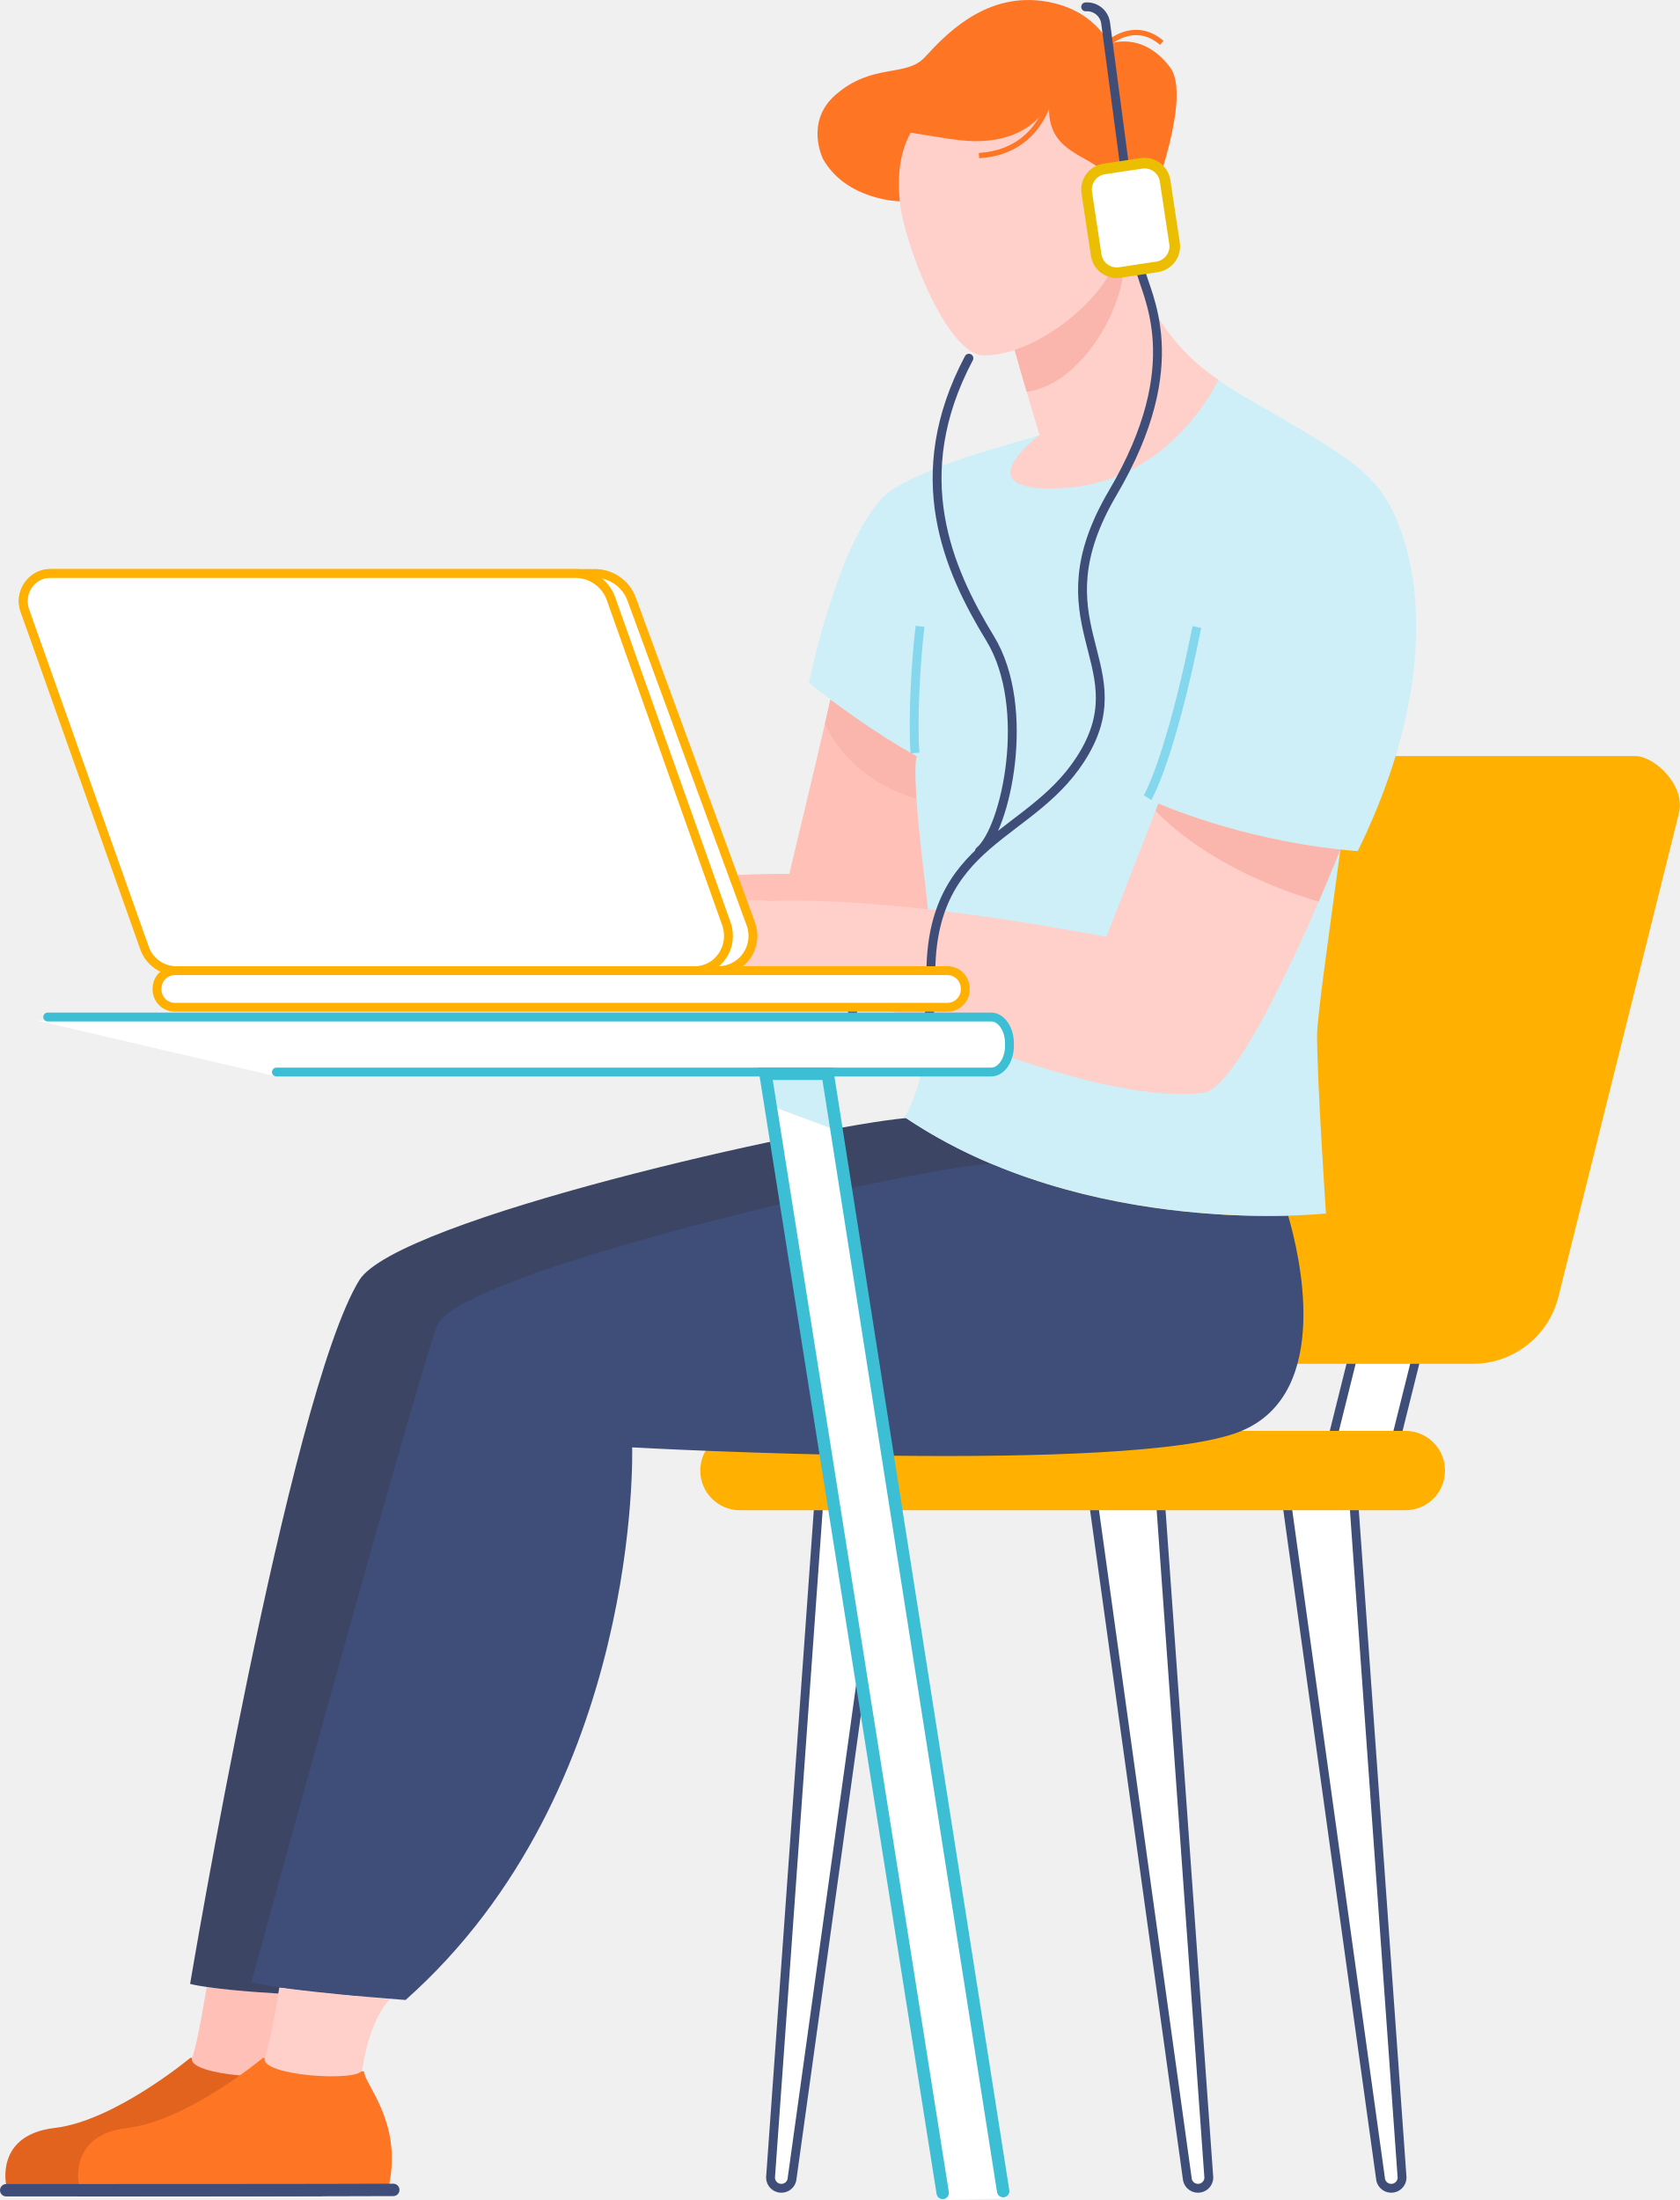
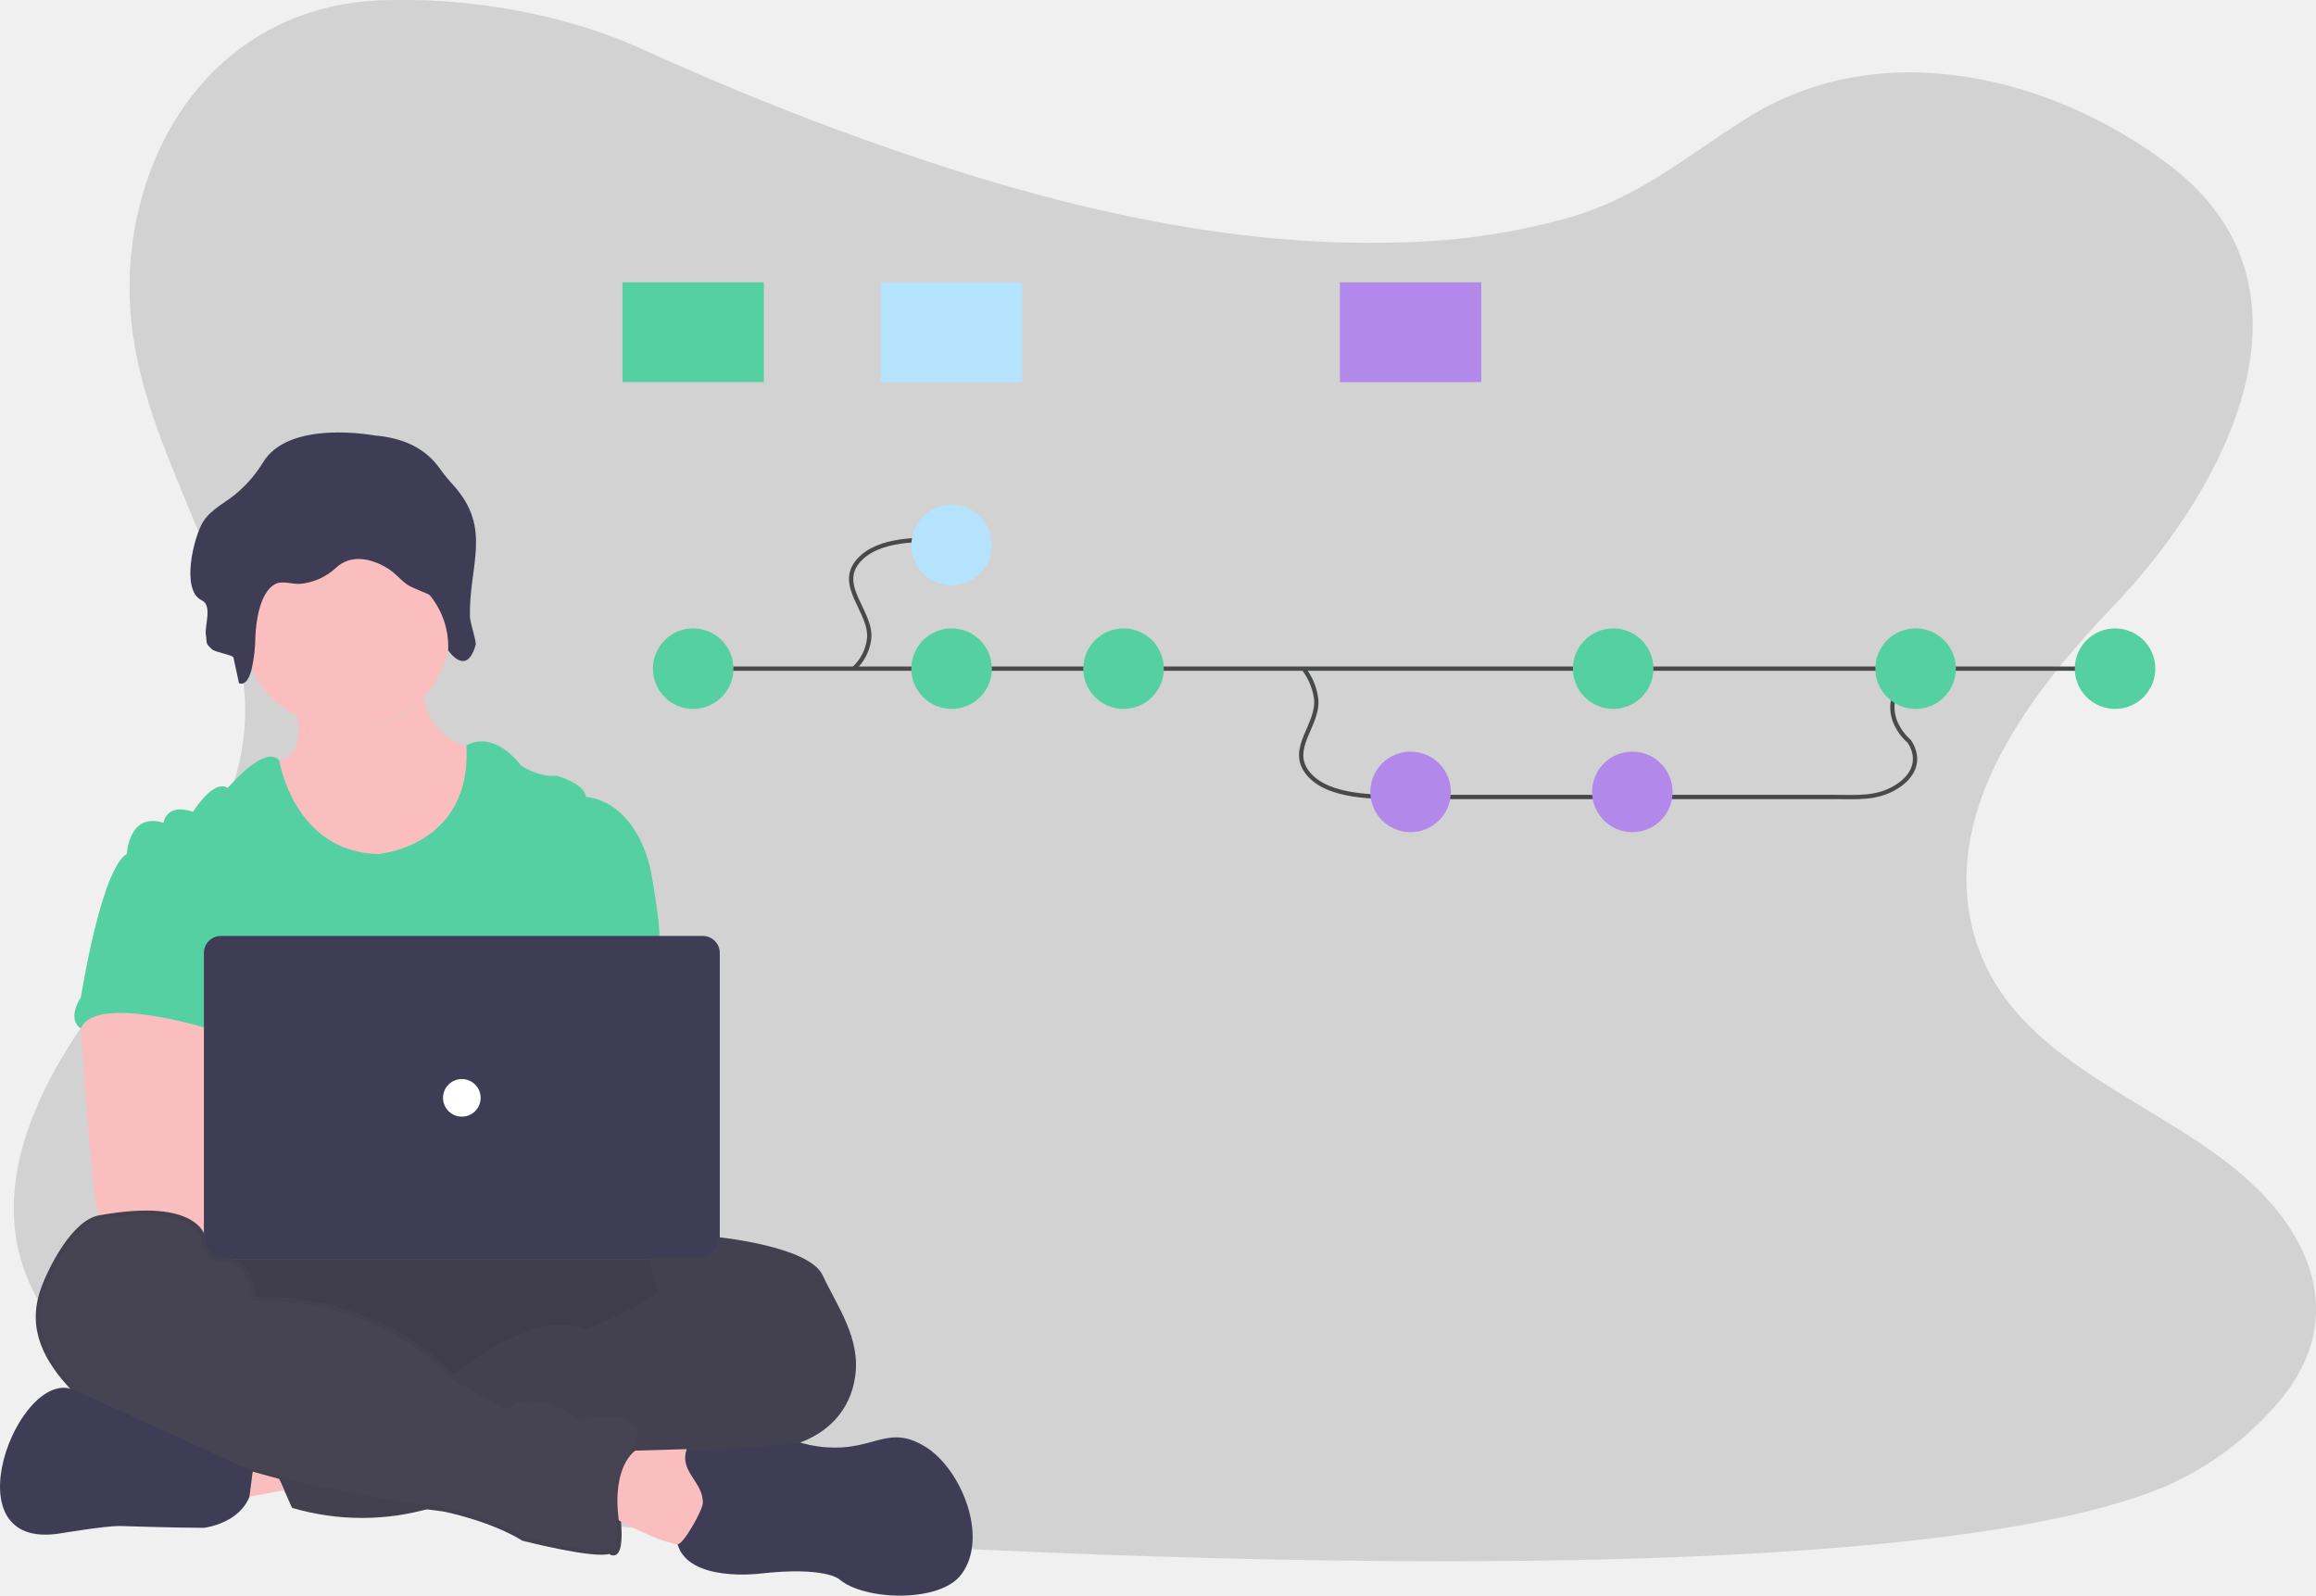
- <svg xmlns="http://www.w3.org/2000/svg" viewBox="0 0 947.48 1240.91">
+ <svg xmlns="http://www.w3.org/2000/svg" id="Capa_1" data-name="Capa 1" viewBox="0 0 540.79 372.63">
  <defs>
-     <style>.cls-1,.cls-15,.cls-16,.cls-19{fill:#fff;}.cls-1,.cls-14,.cls-4{stroke:#3f4d79;}.cls-1,.cls-14,.cls-17,.cls-18,.cls-4{stroke-linecap:round;}.cls-1,.cls-12,.cls-13,.cls-14,.cls-15,.cls-17,.cls-18,.cls-19,.cls-4{stroke-miterlimit:10;}.cls-1,.cls-12,.cls-14,.cls-17,.cls-19{stroke-width:5px;}.cls-2{fill:#ffb000;}.cls-3{fill:#e2631e;}.cls-12,.cls-13,.cls-14,.cls-17,.cls-18,.cls-4{fill:none;}.cls-18,.cls-4{stroke-width:7px;}.cls-5{fill:#ffc0b7;}.cls-6{fill:#3c4564;}.cls-7{fill:#fe7523;}.cls-8{fill:#ffcfc9;}.cls-9{fill:#3f4d79;}.cls-10{fill:#fab6ad;}.cls-11{fill:#ceeff7;}.cls-12{stroke:#84d7ec;}.cls-13{stroke:#fe7523;stroke-width:3px;}.cls-15{stroke:#ecbe02;stroke-width:6px;}.cls-17,.cls-18{stroke:#3cbfd4;}.cls-19{stroke:#ffb000;}</style>
+     <style>.cls-1{fill:#bcbcbc;opacity:0.56;}.cls-2{fill:#fbbebe;}.cls-3{fill:#3f3d56;}.cls-4{fill:#54d0a2;}.cls-5{fill:#3f3c4b;}.cls-6{fill:#464353;}.cls-6,.cls-7{stroke:#43404f;}.cls-10,.cls-6,.cls-7{stroke-miterlimit:10;}.cls-7,.cls-8{fill:#43404f;}.cls-9{fill:#fff;}.cls-10{fill:none;stroke:#484949;}.cls-11{fill:#b5e3fe;}.cls-12{fill:#b288eb;}</style>
  </defs>
-   <g id="Layer_2" data-name="Layer 2">
-     <g id="Слой_1" data-name="Слой 1">
-       <g id="_2" data-name="2">
-         <g id="CHAIR">
-           <path class="cls-1" d="M440.7,1234.31h0a6.11,6.11,0,0,1-6.11-5.91l27.2-380.52h37.82l-52.8,380.52A6.11,6.11,0,0,1,440.7,1234.31Z" />
-           <path class="cls-1" d="M675.7,1234.31h0a6.11,6.11,0,0,1-6.11-5.91l-52.8-380.52h37.82l27.2,380.52A6.11,6.11,0,0,1,675.7,1234.31Z" />
-           <path class="cls-1" d="M784.7,1234.31h0a6.11,6.11,0,0,1-6.11-5.91l-52.8-380.52h37.82l27.2,380.52A6.11,6.11,0,0,1,784.7,1234.31Z" />
-           <polygon class="cls-1" points="798.68 766.29 787.76 810.09 751.86 810.09 762.78 766.29 798.68 766.29" />
-           <polygon class="cls-1" points="658.55 766.29 647.63 810.09 611.73 810.09 622.65 766.29 658.55 766.29" />
-           <rect class="cls-2" x="394.97" y="807.08" width="420.05" height="44.79" rx="22.4" />
-           <path class="cls-2" d="M947,458.53l-68.05,273a49.79,49.79,0,0,1-48.31,37.74h-248c-13.73,0-23.28-20.75-18.55-40.32l67.79-280.34c3.22-13.32,11.57-22.16,20.92-22.16H922.24C933.18,426.45,950.73,443,947,458.53Z" />
-         </g>
-         <g id="CHARACTER">
-           <g id="LEGS">
-             <g id="LEFT_LEG" data-name="LEFT LEG">
-               <g id="FOOT">
-                 <path class="cls-3" d="M164.34,1168.44c0,6.92,21.41,28.11,14.2,63.53,0,0-52.82.08-78.73.24-30.8.19-96.31.19-96.31.19s-6.36-28.23,27.38-32.14,76.51-39.57,76.51-39.57Z" />
-                 <path class="cls-4" d="M180.81,1235.21c-30.8.19-177.31.19-177.31.19" />
-                 <path class="cls-5" d="M108.39,1160.69c3.34-9.31,8.15-39.72,8.15-39.72l54.27,4.76s-9,20.33-7.47,41.71C163.86,1174.65,104.72,1170.9,108.39,1160.69Z" />
-               </g>
-               <path id="PANT" class="cls-6" d="M656.08,781.24c-60.34,24.66-343.21,9.09-343.21,9.09s-5.79,221.61-112.16,336.33c0,0-73.37-2.46-93.48-7.65,0,0,55.6-331.66,95.35-396.81,21-34.49,257.44-87.12,308.42-91.55a286.07,286.07,0,0,0,48.13,25.8C605.47,676,653,683,688.74,685.07,694.23,717.11,695.1,765.3,656.08,781.24Z" />
-             </g>
-             <g id="RIGHT_LEG" data-name="RIGHT LEG">
-               <g id="FOOT-2" data-name="FOOT">
-                 <path class="cls-7" d="M205.34,1168.44c0,6.92,21.41,28.11,14.2,63.53,0,0-52.82.08-78.73.24-30.8.19-96.31.19-96.31.19s-6.36-28.23,27.38-32.14,76.51-39.57,76.51-39.57Z" />
-                 <path class="cls-4" d="M221.81,1235.21c-30.8.19-177.31.19-177.31.19" />
-                 <path class="cls-8" d="M149.39,1160.69c3.34-9.31,8.15-39.72,8.15-39.72l62.27,6.76s-11.3,10.36-15.47,39.71C203.32,1174.59,145.72,1170.9,149.39,1160.69Z" />
-               </g>
-               <path id="PANT-2" data-name="PANT" class="cls-9" d="M699.75,807.31C639.41,832,356.54,816.4,356.54,816.4s5.84,193-127.78,311.68c0,0-66.86-4.81-87-10,0,0,85.64-313.36,104.46-369.81,10.3-30.9,273-90.48,312.88-91.82C624.89,684.21,693,686.6,726.54,685.7,732.53,706,752.26,785.86,699.75,807.31Z" />
-             </g>
-           </g>
-           <g id="LEFT_HAND" data-name="LEFT HAND">
-             <path class="cls-5" d="M527.25,547c-68.44,13.65-232.86,7.8-301.79-6.05a105.47,105.47,0,0,1-11.76,7.89c-9,5.17-26.33,9.35-30.44,9.12s-29.33-4.1-29.33-4.1-.9-2.85,2.79-6.61,30.74-.77,20.85-9c-4.4-3.68-26.31,4.6-35.84,13.78s-14,1.91-14,1.91,9.12-17,12.39-20.08,25-16.14,39.72-18.13c10.66-1.44,36.3.54,49.87,3.81C280,507.6,376.49,492.38,445.19,492.93c9.13-38,20.22-84.52,23.17-98.28l48.84,32Z" />
-             <path class="cls-10" d="M468.36,394.65l-3.08,13.65s12.65,32.05,53.48,42.63l-1.56-24.3Z" />
-           </g>
-           <g id="T-SHIRT">
-             <path class="cls-11" d="M765.82,480.06s-3.65-.23-9.8-.86c-7,51.69-13.16,95.11-13.16,104.64,0,25.61,5,100.61,5,100.61S613,699.58,510.14,630.06c0,0,23.84-32.09,11.47-133.21-8.22-67.27-4.41-70.22-4.41-70.22S492,413.49,456.26,385.18c0,0,18.55-91.7,48.14-109.69s75.51-26.38,106-37.86,76.84-23.4,76.84-23.4c12.37,10.15,71.1,38.86,85.67,56.08C793.67,289.34,822.13,364.81,765.82,480.06Z" />
-             <path class="cls-12" d="M647.25,449.9s12.61-20.71,27.82-96.21" />
-             <path class="cls-12" d="M516.08,424.72c-1.44-18.26.5-52.43,2.86-71.42" />
-           </g>
-           <g id="RIGHT_HAND" data-name="RIGHT HAND">
-             <path class="cls-8" d="M756,479.2s-53.45,135.08-77.65,137.32c-78.82,7.29-210.54-67.77-239-68.65l-12.48-.4c-7,4.11-15.9,7.61-23.43,5.4-15.18-4.44-27.34-15.41-37.4-10.7s-21.67,13.75-28.05,13c-13.35-1.61-21.05-8.7-21.05-8.7s8.31-9.06,16.7-17.67c-5.95,2.33-15,8.73-19.63,10.93-7,3.31-10.6-2.61-10.6-2.61s15.61-13.79,21-17.06c5.21-3.15,19.83-6.46,27.21-6.62,8.93-1.2,57.91-7.89,83.15-5.23,28.94-1.07,87,1,189.28,20.23l29.31-75.18S697.87,473.05,756,479.2Z" />
-             <path class="cls-10" d="M756,479.21s-4.83,12.21-12.25,29.35c-24.31-7.18-63.72-22.43-92-51.18l1.61-4.14S697.88,473.05,756,479.21Z" />
-           </g>
-           <g id="HEAD">
-             <g id="NECK">
-               <path class="cls-8" d="M633.78,124.14s4,57,53.43,90.09c0,0-26.05,57-86.11,60.94s-14.77-29.79-14.77-29.79S570.66,193.53,568,181.17Z" />
-               <path class="cls-10" d="M633.6,153.74c-3,26.07-26,63.44-54.53,67.27-4.48-15.25-9.64-33.22-11.06-39.84L630.46,127l1.94,3.86S634.24,148.24,633.6,153.74Z" />
-             </g>
-             <path id="HEAD-2" data-name="HEAD" class="cls-8" d="M629.08,128.22s.93,17.87-1.47,22.86c-11.05,23-45.7,49.4-72.64,49.4-20.85,0-45.28-63.53-47.48-86.94s.88-60.5,57.4-64.91,60.5,54.31,60.5,54.31Z" />
-             <g id="HAIR">
-               <path class="cls-7" d="M464.21,89.7s-10.51-20.88,7.06-36.21C492,35.38,511,43.77,521.62,32.29s32.81-36,65.8-31.81c29.58,3.76,38.21,24.3,38.21,24.3s18.3-7.71,34.19,13-22.49,107-22.49,107S627,110.4,625.39,103c-3.61-16.57-36.21-12.66-33.56-45.05,0,0-8.83,22.08-42.39,21.66-10-.12-22.92-2.86-35.75-4.76-7.1,12.57-7.29,27.3-6.2,38.74C507.49,113.54,477.48,113.08,464.21,89.7Z" />
-               <path class="cls-13" d="M624.72,24.78s14.82-14.09,30.55-.62" />
-               <path class="cls-13" d="M591.83,56.08s-6.15,29.73-39.66,31.67" />
-             </g>
-             <g id="HEADPHONES">
-               <path class="cls-14" d="M634.27,93.54,623.61,13.05a10.59,10.59,0,0,0-11.27-9.18" />
-               <path class="cls-14" d="M643.14,151.92C646,166,670.9,204.51,627.61,278s13,95.38-15.47,145.72-90.19,47.58-87,131.82c2.1,55.43-47.6,62.93-44.73,0" />
-               <path class="cls-14" d="M552.43,480.07c14.86-12.13,29.89-80.82,6.05-119.9s-47.14-91.76-12-158.12" />
-               <rect class="cls-15" x="615.37" y="93.35" width="44.68" height="59.05" rx="11.71" transform="translate(-11.2 96.67) rotate(-8.59)" />
-             </g>
-           </g>
-         </g>
-         <g id="TABLE">
-           <path class="cls-16" d="M20.9,575.65H559c5.72,0,10.36,6.64,10.36,14.84v1.36c0,8.19-4.64,14.83-10.36,14.83H153.9" />
-           <path class="cls-17" d="M26.9,573.65H559c5.72,0,10.36,6.64,10.36,14.84v1.36c0,8.19-4.64,14.83-10.36,14.83H155.9" />
-           <polygon class="cls-16" points="533.71 1240.91 431.76 605.68 466.86 605.68 567.81 1239.91 533.71 1240.91" />
-           <polygon class="cls-11" points="472.79 637.94 434.93 623.81 431.75 605.68 466.87 605.68 472.79 637.94" />
-           <polyline class="cls-18" points="531.71 1236.91 431.76 605.68 466.86 605.68 565.81 1235.91" />
-         </g>
-         <g id="LAPTOP">
-           <path class="cls-19" d="M405.1,547.5H102.27a19.59,19.59,0,0,1-18.4-12.84L14.08,344.47a15.59,15.59,0,0,1,14.64-21H335.55A22.08,22.08,0,0,1,356.28,338L423.5,521.16A19.6,19.6,0,0,1,405.1,547.5Z" />
-           <path class="cls-19" d="M391.92,547.5H99.27a19,19,0,0,1-17.78-12.84L14.05,344.47c-3.61-10.17,3.67-21,14.15-21H324.71a21.38,21.38,0,0,1,20,14.48l65,183.17C414.23,534,405.08,547.5,391.92,547.5Z" />
-           <rect class="cls-19" x="88.58" y="547.5" width="455.83" height="20.66" rx="10.07" />
-         </g>
-       </g>
-     </g>
-   </g>
+   <path class="cls-1" d="M434.85,153.62c-13.47,8.54-24.07,17.66-39.72,22.33a156.61,156.61,0,0,1-39.43,6c-45.18,1.58-90.42-10.81-132.41-26.36-15.54-5.76-30.85-12.15-45.94-19-18.18-8.23-41.15-12-60.89-11.13-31.09,1.35-52,24.08-57.1,53.78-6.8,39.59,19.13,66.49,25.18,103.41,5.26,32.15-20.28,57.39-37.22,82.07-61.45,89.53,68.4,112,128.86,117.48q9.93.9,19.88,1.51S462.7,503.8,534.72,472A73.16,73.16,0,0,0,561,451.64c13.9-17.42,7.92-36-7.69-50.34-22-20.23-59.63-28.43-65.46-62.54-4.74-27.7,16.25-53.67,34-72.27,25.7-26.87,50.59-73.69,12.87-102.43-27.17-20.7-67-30.88-98.47-11.32C435.78,153,435.31,153.32,434.85,153.62Z" transform="translate(-27.99 -125.37)" />
+   <path class="cls-2" d="M46.88,365.54s2.57,41.15,4.29,44.15c0,0,20.15-3,24.43,5.14l.86-49.29S51.17,356.1,46.88,365.54Z" transform="translate(-27.99 -125.37)" />
+   <path class="cls-2" d="M86.78,281.52a20.26,20.26,0,0,0,8.12,9.56,22,22,0,0,0,2.46,1.38,30.74,30.74,0,0,0,14.25,2.77s17.15-.86,21-18c0,0,6-15.43-10.29-26.58,0,0-12-7.72-29.58,0C92.75,250.65,77.37,258.38,86.78,281.52Z" transform="translate(-27.99 -125.37)" />
+   <path class="cls-3" d="M214.07,462a28.24,28.24,0,0,0,11.72,1.28c7.65-.86,11-4.6,18.36,0,8.23,5.14,14.87,21.09,8.28,29.81-5.05,6.68-22.78,6.06-28.5,1.05,0,0-3.44-3-18.44-1.29,0,0-16.72,2.15-19.29-6.86-1.89-6.61-.45-14,0-20.74a2.54,2.54,0,0,1,.28-1.19c1.27-2.05,10.42-2.62,12.54-2.9C204,460.49,209.2,460.37,214.07,462Z" transform="translate(-27.99 -125.37)" />
+   <path class="cls-3" d="M133.93,238.76a40.26,40.26,0,0,1-3.09-3.75c-3.56-5.22-9.18-7.45-15.37-7.94,0,0-20.15-3.86-26.15,6.43A30.2,30.2,0,0,1,83.88,240c-2.65,2.52-6.43,4-8.44,7.18-2.15,3.39-5.39,16.07-.26,18.43,2.42,1.12.57,6.08.87,7.93.36,2.2-.24,1.88,1.45,3.47.7.66,4.84,1.32,5,1.89l1.29,6s1.88,1.18,3-3.42a36.18,36.18,0,0,0,.83-7.29c.11-3.46,1-10.63,4.73-12.47,1.58-.78,3.93.11,5.71,0a14.18,14.18,0,0,0,8.42-3.78c3.43-3.19,8.1-2.17,11.78,0,1.9,1.1,3.16,2.8,4.88,4,.94.68,4.88,2.08,5.2,2.43a18.82,18.82,0,0,1,4.29,12.86s4.28,6.43,6.43-1.29c.21-.76-1.31-5.25-1.34-6.46C137.43,257.4,143,248.93,133.93,238.76Z" transform="translate(-27.99 -125.37)" />
+   <path class="cls-2" d="M97.36,292.46s2.25,9.2-4.18,10.49c0,0,.86,21.43,23.15,21.86,0,0,24.24-.72,20.57-25.29,0,0-8.07-1.22-10-11.33C126.87,288.19,117.4,300.4,97.36,292.46Z" transform="translate(-27.99 -125.37)" />
+   <path class="cls-4" d="M76.46,365.54s-26.15-8.15-29.58,0c0,0-3.43-1.72,0-7.29,0,0,4.72-30,10.72-33.44,0,0,.43-9.86,8.57-7.29,0,0,.53-4.71,6.91-2.57,0,0,4.67-7.71,8.1-5.57,0,0,8.57-10.29,12-6.43,0,0,3.43,21.43,23.15,21.86,0,0,21.86-1.71,20.57-25.29,0,0,5.58-4.29,12.86,4.71,0,0,4.29,2.82,8.15,2.27,0,0,6.86,1.95,6.86,5,0,0,10.72,0,15,16.32,0,0,2.57,13.29,2.15,17.15H77.75S74.32,342.82,76.46,365.54Z" transform="translate(-27.99 -125.37)" />
+   <rect class="cls-3" x="47.61" y="218.57" width="120.46" height="75.61" rx="3.96" />
+   <path class="cls-5" d="M80.32,419.55s2.57,7.71,10.29,10.72c0,0,36.88,11.57,43.09,16.71,0,0,18.64-10.28,31.07-10.71,0,0,11.57-2.15,15.43-6.43,0,0,6-6,0-10.29Z" transform="translate(-27.99 -125.37)" />
+   <path class="cls-6" d="M51.17,409.69c-5.87,1.07-11.36,11.67-13.2,16.9-3.22,9.16.83,16.59,7.39,23.39,0,0,22.62,20.15,86.23,27.87,0,0,10.89,2.14,18.6,6.86,0,0,16.72,4.28,20.15,3,0,0,3,3,2.14-7.29,0,0-1.28-10.72,3.86-16.29,0,0,6.43-11.14-13.29-7.72,0,0-9-7.71-17.14-2.57,0,0-6-3.43-12.21-6.86,0,0-15.17-18.76-46.28-18.38,0,0-.67-9.05-7.1-9.05,0,0-4.8,0-4.72-4.72C75.6,414.83,74.75,405.4,51.17,409.69Z" transform="translate(-27.99 -125.37)" />
+   <path class="cls-7" d="M196.06,414.83s20.58,2.15,23.58,8.58c3.43,7.34,8.86,14.59,7.52,23.47-1.13,7.52-6,12.66-13.09,15.11,0,0-32.15,2.57-37.73,2.14,0,0,7.29-12.43-13.29-7.72,0,0-9-8.57-17.14-2.57L133.7,447s19.07-15.86,31.07-10.71c0,0,13-4.91,17.19-8.88l-1.76-7.84h11.15S196.06,419.12,196.06,414.83Z" transform="translate(-27.99 -125.37)" />
+   <path class="cls-2" d="M172.48,480.42s9.43,5.14,13.72,5.57c1.33.14,5.85-7.94,5.9-9.61.14-5-5.62-7.34-3.75-12.6l-12,.35S170.77,467.56,172.48,480.42Z" transform="translate(-27.99 -125.37)" />
+   <path class="cls-8" d="M128.8,477.5a57.69,57.69,0,0,1-32.62,0l-3-6.76Z" transform="translate(-27.99 -125.37)" />
+   <path class="cls-3" d="M45.36,450c-13-5.87-29.91,37.89-3.19,33.44,0,0,10.29-1.71,13.71-1.71,0,0,12.87.43,19.72.43,0,0,12.5-1.33,11.4-13.1C87,469,60.55,456.84,45.36,450Z" transform="translate(-27.99 -125.37)" />
+   <polygon class="cls-2" points="58.25 349.52 66.36 348.01 65.19 345.37 59 343.67 58.25 349.52" />
+   <circle class="cls-9" cx="107.84" cy="256.38" r="4.39" />
+   <polyline class="cls-10" points="161.86 156.15 304.39 156.15 446.71 156.15 493.87 156.15" />
+   <path class="cls-10" d="M332.38,281.51a14.69,14.69,0,0,1,2.91,6.85c.85,6.27-6.67,11.77-1.84,17.65,4.68,5.71,15.95,5.47,22.4,5.48H456.53c5.13,0,9.73.46,14.28-2.36,4-2.48,5.79-6.38,3-10.63,0,0-9.43-7.55.86-17" transform="translate(-27.99 -125.37)" />
+   <path class="cls-10" d="M227.37,281.51a11.24,11.24,0,0,0,3.55-6.83c.79-6.41-7.86-12.56-2.32-18.55,4.69-5.08,14.19-4.81,20.4-4.62" transform="translate(-27.99 -125.37)" />
+   <rect class="cls-4" x="145.35" y="65.93" width="33.01" height="23.3" />
+   <rect class="cls-11" x="205.7" y="65.93" width="33.01" height="23.3" />
+   <rect class="cls-12" x="312.87" y="65.93" width="33.01" height="23.3" />
+   <circle class="cls-4" cx="161.86" cy="156.15" r="9.4" />
+   <circle class="cls-11" cx="222.2" cy="127.29" r="9.4" />
+   <circle class="cls-4" cx="222.2" cy="156.15" r="9.4" />
+   <circle class="cls-4" cx="262.35" cy="156.15" r="9.4" />
+   <circle class="cls-12" cx="381.15" cy="184.93" r="9.4" />
+   <circle class="cls-12" cx="329.37" cy="184.93" r="9.4" />
+   <circle class="cls-4" cx="376.68" cy="156.15" r="9.4" />
+   <circle class="cls-4" cx="447.3" cy="156.15" r="9.4" />
+   <circle class="cls-4" cx="493.87" cy="156.15" r="9.4" />
</svg>
